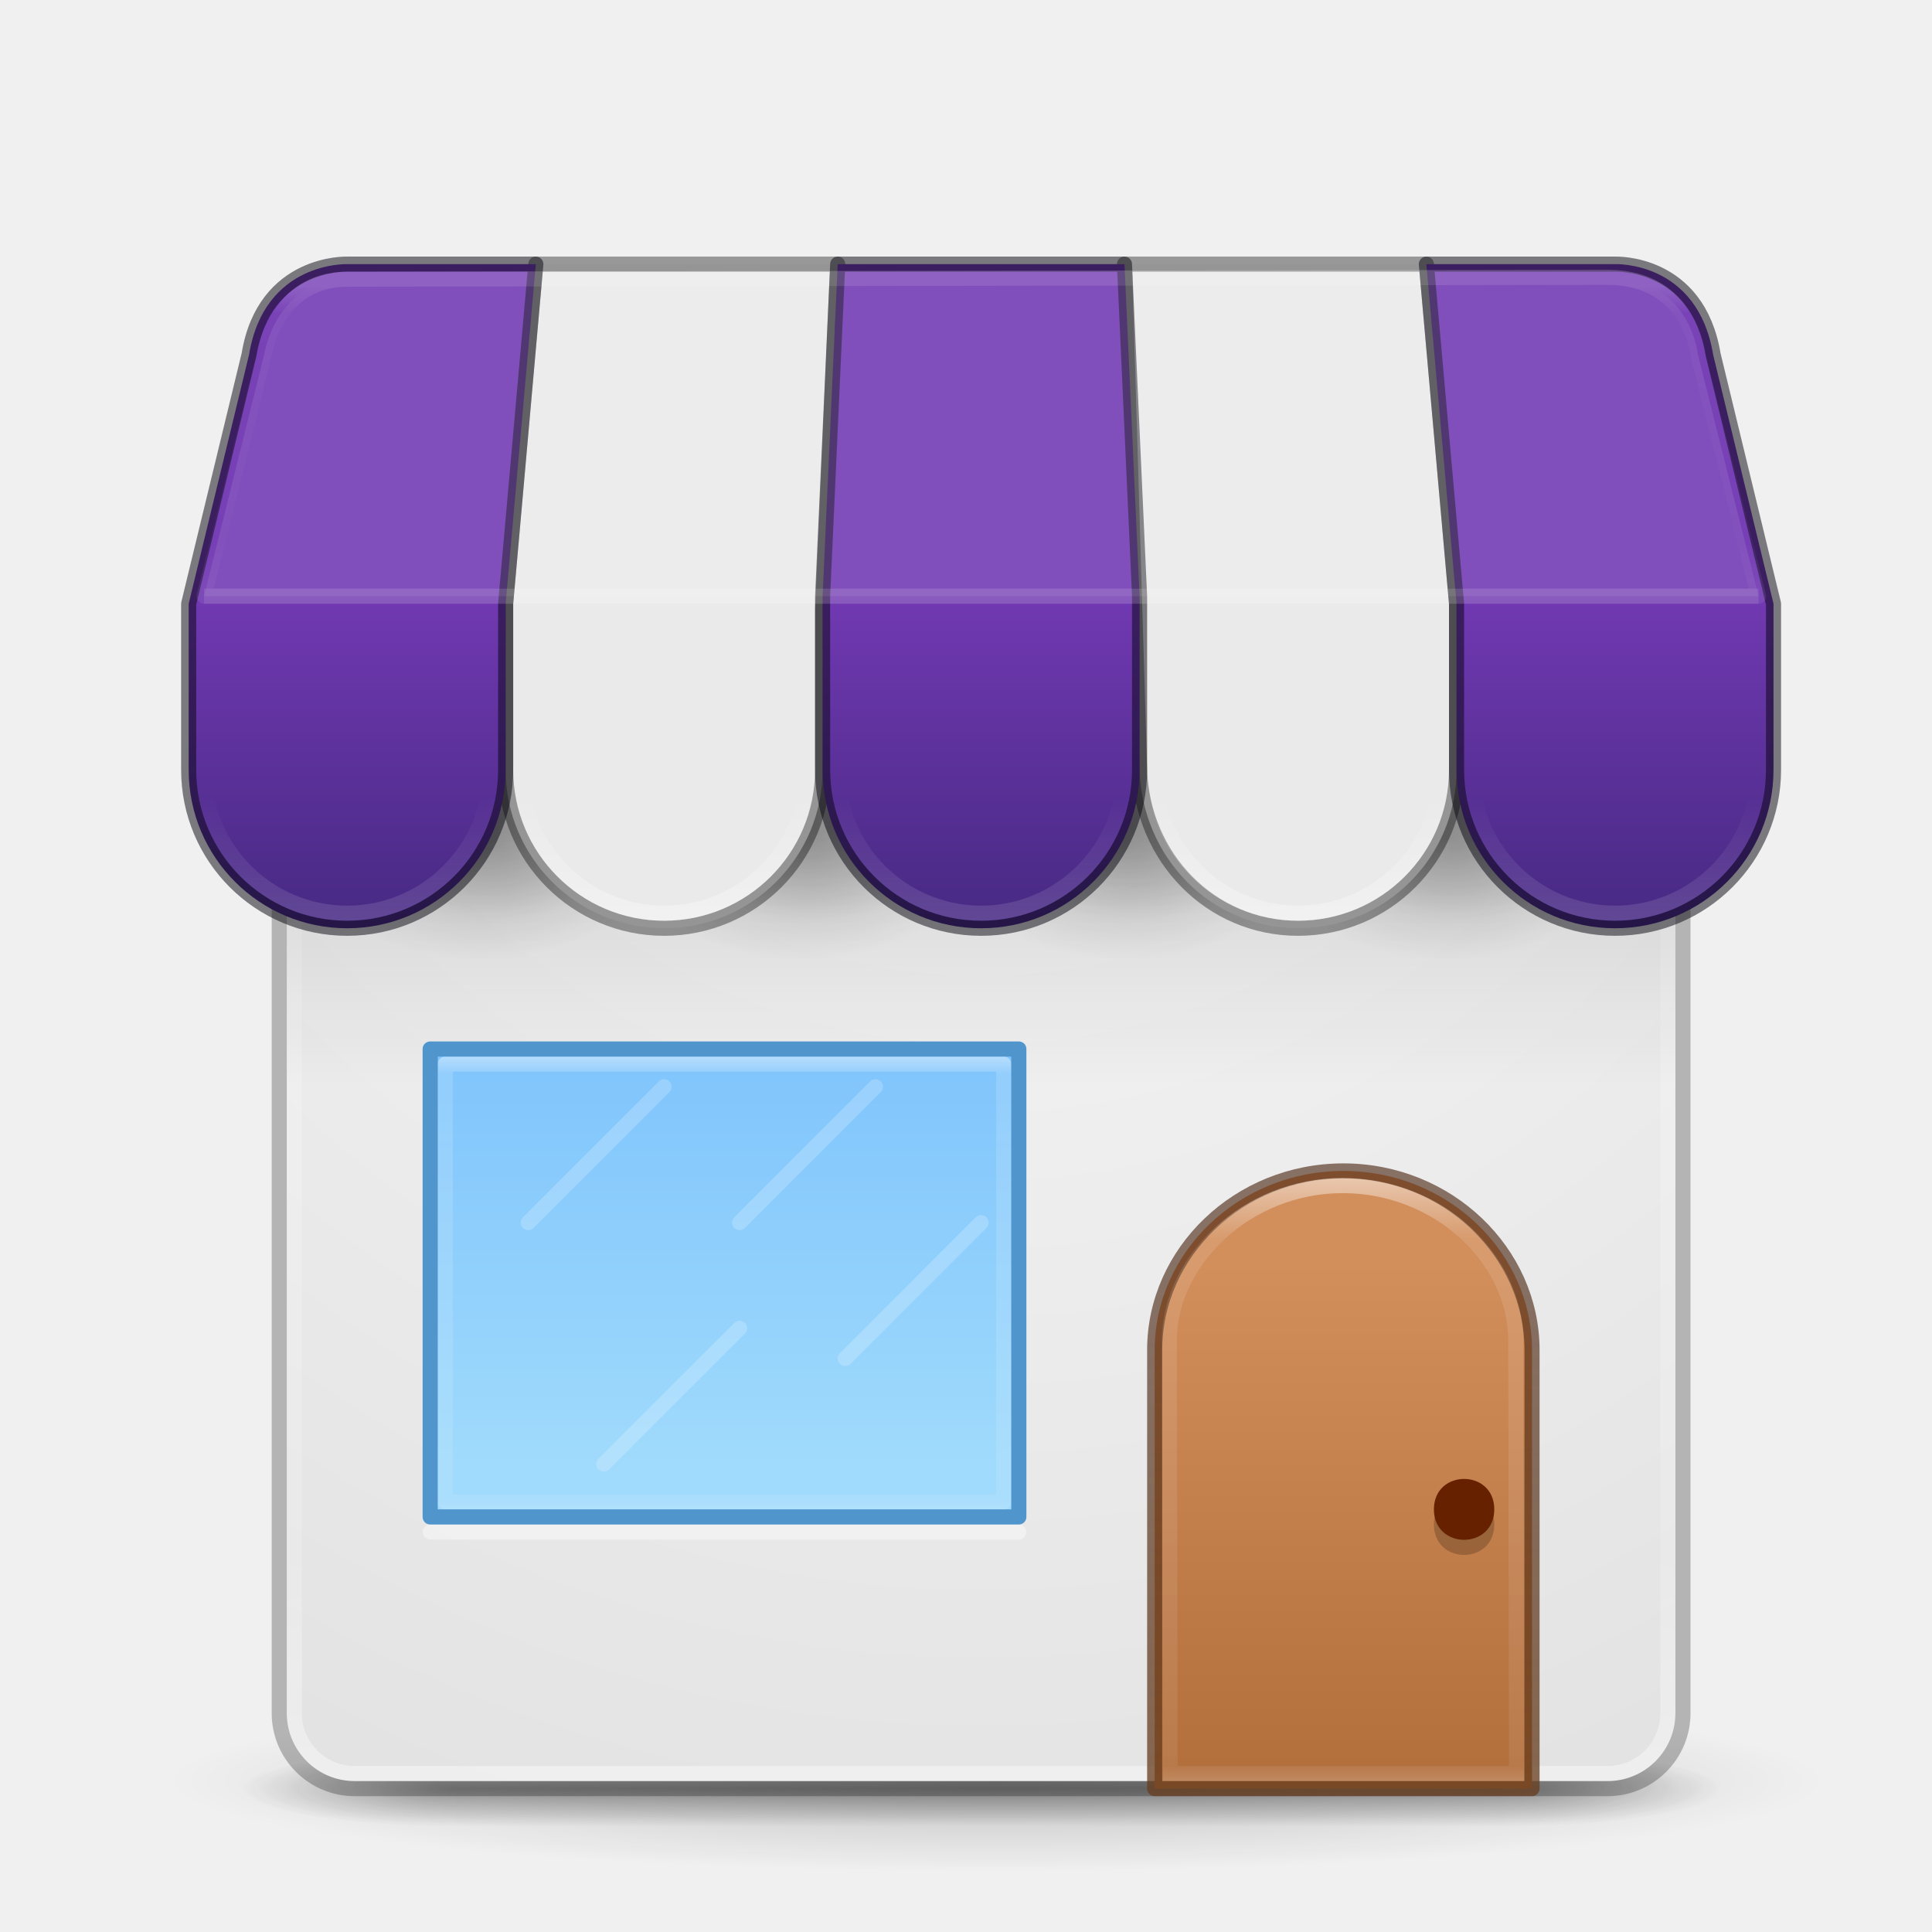
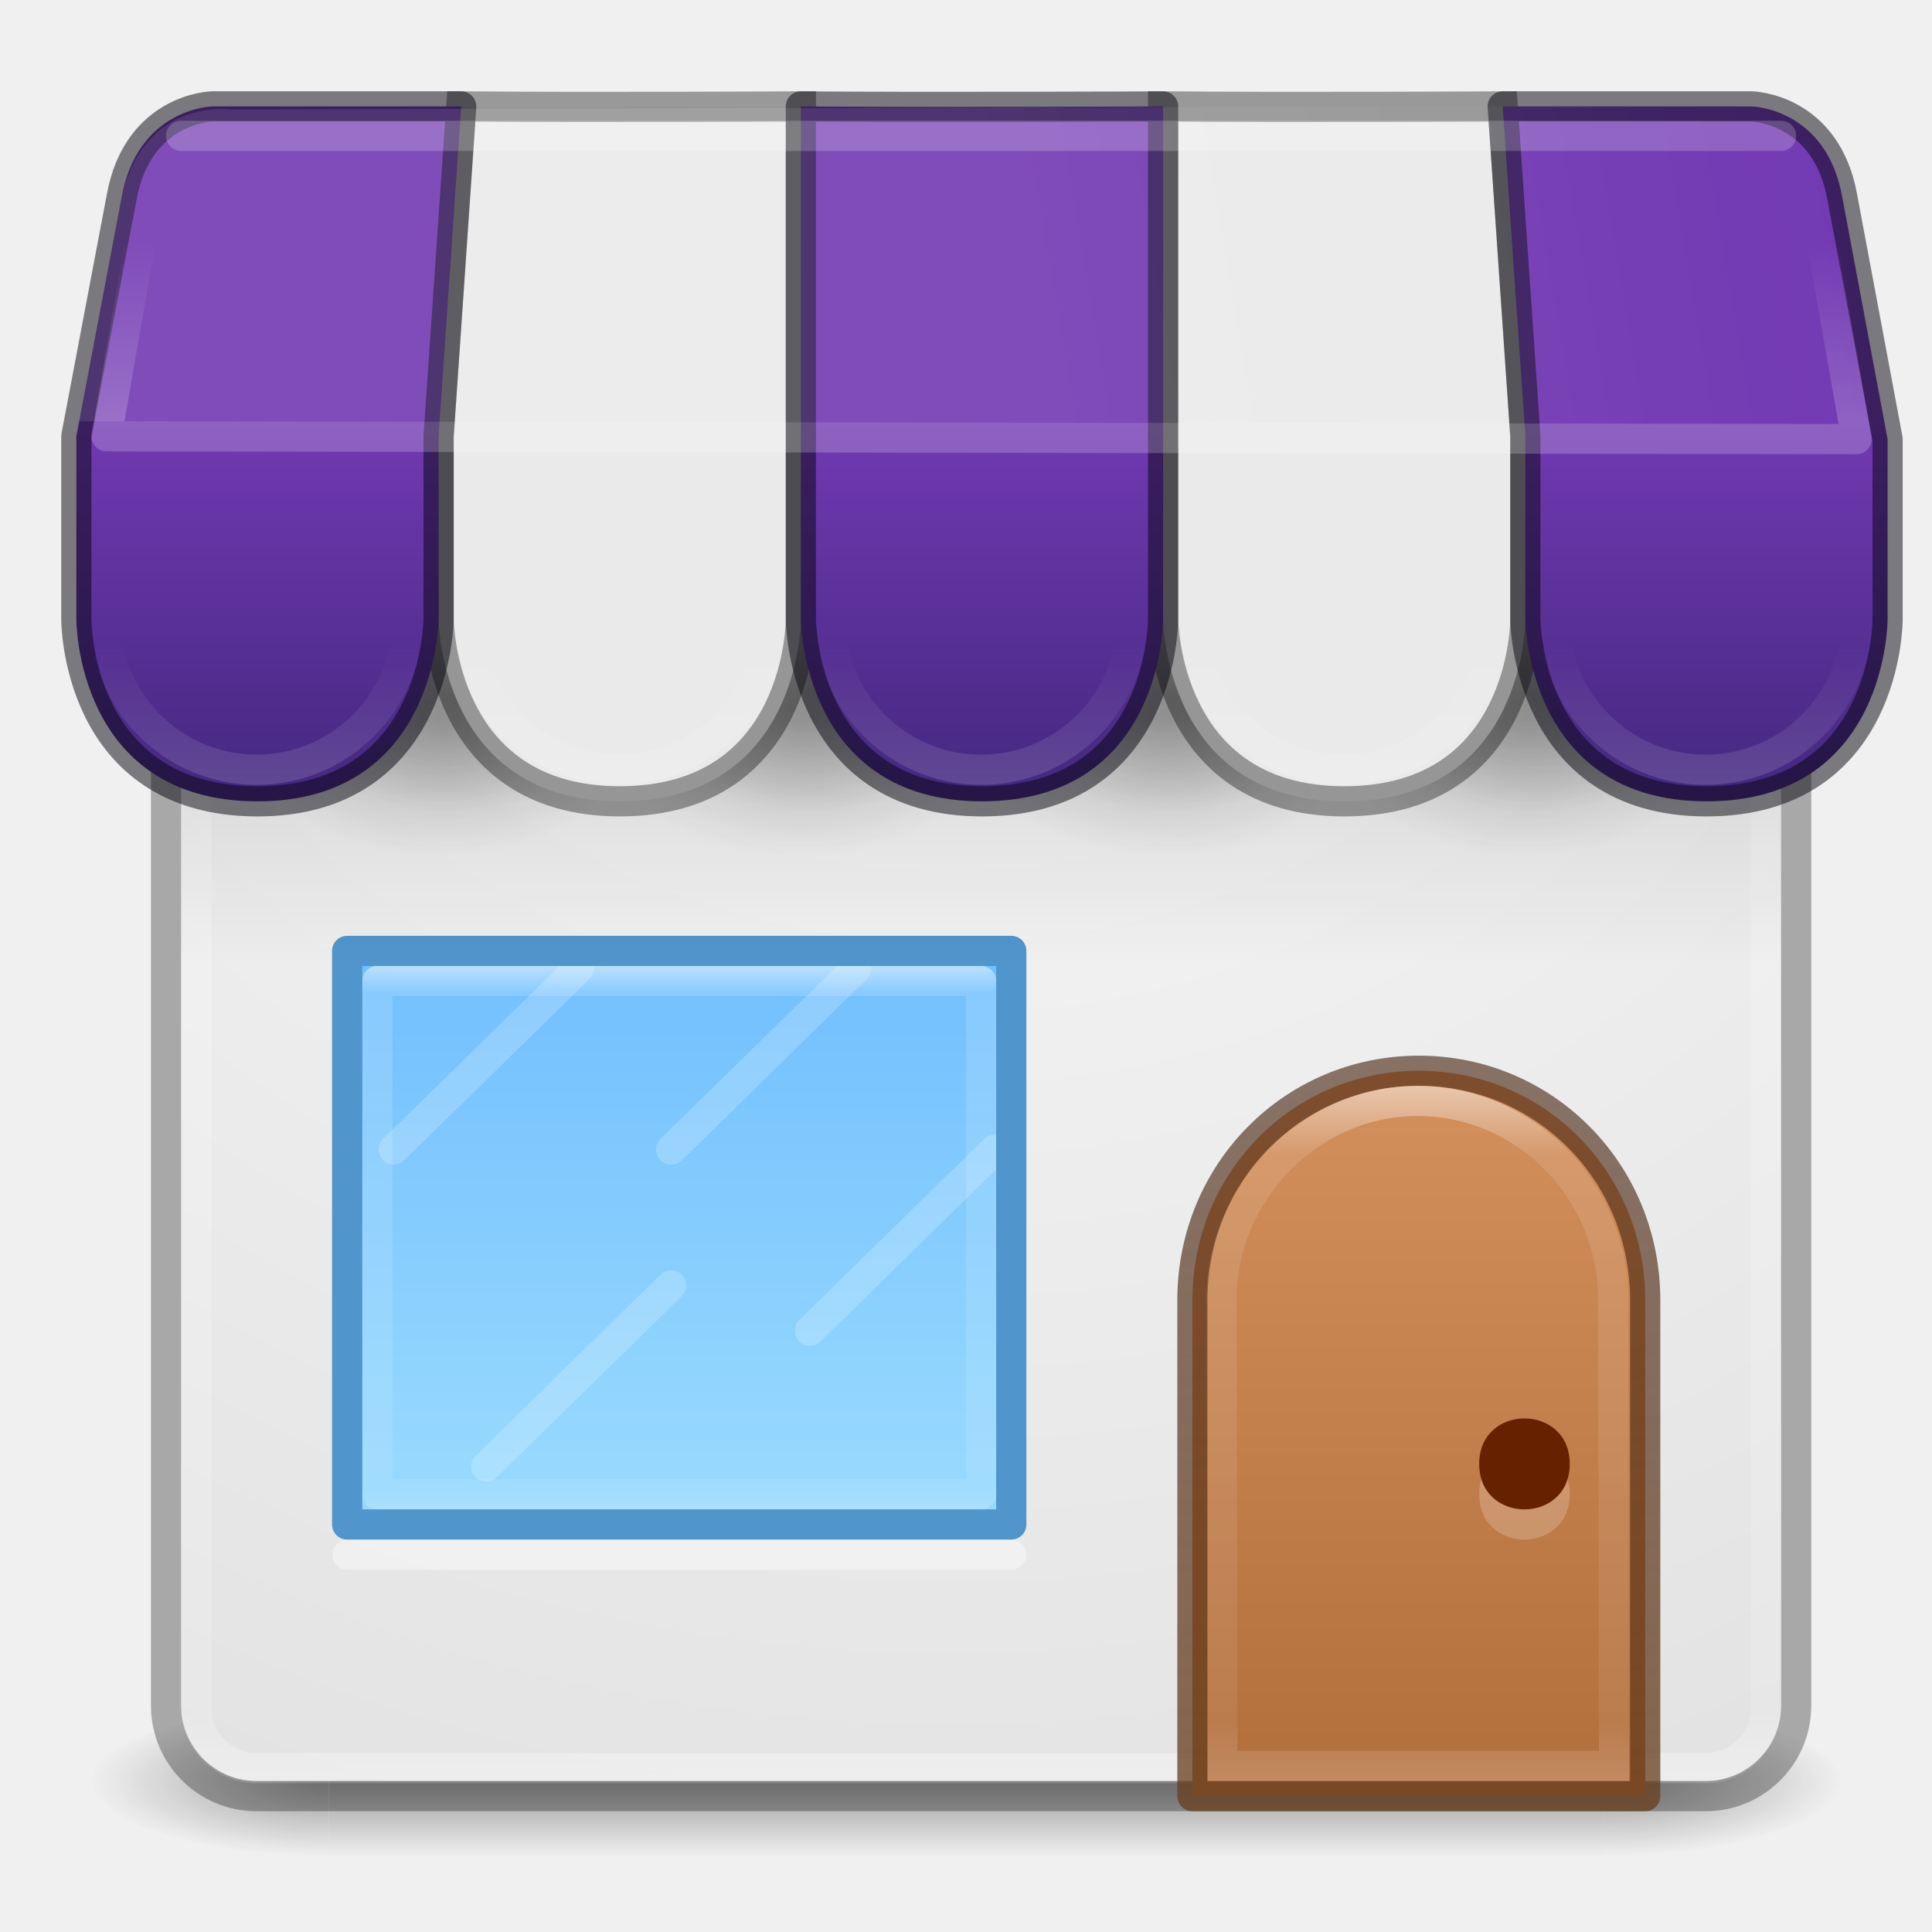
- <svg xmlns="http://www.w3.org/2000/svg" xmlns:xlink="http://www.w3.org/1999/xlink" id="svg4434" height="128" width="128" version="1.1">
-   <defs id="defs4436">
-     <linearGradient id="linearGradient3924">
-       <stop id="stop3926" stop-color="#fff" offset="0" />
-       <stop id="stop3928" stop-color="#fff" stop-opacity=".235" offset=".091" />
-       <stop id="stop3930" stop-color="#fff" stop-opacity=".157" offset="0.85" />
-       <stop id="stop3932" stop-color="#fff" stop-opacity=".392" offset="1" />
+ <svg xmlns="http://www.w3.org/2000/svg" xmlns:xlink="http://www.w3.org/1999/xlink" id="svg4389" height="64" width="64" version="1.1">
+   <defs id="defs4391">
+     <linearGradient id="linearGradient946">
+       <stop style="stop-color:#452981;stop-opacity:1;" offset="0" id="stop940" />
+       <stop id="stop942" offset="0.545" style="stop-color:#7239b3;stop-opacity:1" />
+       <stop style="stop-color:#7239b3;stop-opacity:1" offset="1" id="stop944" />
    </linearGradient>
-     <linearGradient id="linearGradient4097" y2="39.999" gradientUnits="userSpaceOnUse" x2="25.058" gradientTransform="matrix(0.87434,0,0,1,2.664,0)" y1="47.028" x1="25.058">
-       <stop id="stop2895-0" stop-color="#181818" stop-opacity="0" offset="0" />
-       <stop id="stop2897-2" stop-color="#181818" offset=".5" />
-       <stop id="stop2899-6" stop-color="#181818" stop-opacity="0" offset="1" />
+     <linearGradient id="linearGradient8775">
+       <stop id="stop8777" offset="0" />
+       <stop id="stop8779" stop-opacity="0" offset="1" />
    </linearGradient>
-     <linearGradient id="linearGradient3811">
-       <stop id="stop3813" offset="0" />
-       <stop id="stop3815" stop-opacity="0" offset="1" />
+     <linearGradient id="linearGradient3688-166-749">
+       <stop id="stop2883" stop-color="#181818" offset="0" />
+       <stop id="stop2885" stop-color="#181818" stop-opacity="0" offset="1" />
    </linearGradient>
-     <linearGradient id="linearGradient8424">
+     <linearGradient id="linearGradient6572-9-1" y2="230.24" gradientUnits="userSpaceOnUse" x2="633.31" gradientTransform="matrix(6.0005,0,0,6.0034,-3752.2,-1323.2)" y1="226.4" x1="633.31">
+       <stop id="stop6094" stop-color="#fff" offset="0" />
+       <stop id="stop6096" stop-color="#fff" stop-opacity=".235" offset=".1" />
+       <stop id="stop6098" stop-color="#fff" stop-opacity=".157" offset=".918" />
+       <stop id="stop6100" stop-color="#fff" stop-opacity=".392" offset="1" />
+     </linearGradient>
+     <linearGradient id="linearGradient5610-3-8" y2="10" gradientUnits="userSpaceOnUse" x2="8" gradientTransform="matrix(5,0,0,5.1216,6.9999,-14.763)" y1="15" x1="8">
+       <stop id="stop5606-8-2" stop-color="#ae6a37" offset="0" />
+       <stop id="stop5608-5-0" stop-color="#d28e5b" offset="1" />
+     </linearGradient>
+     <linearGradient id="linearGradient5618-5-7" y2="15" gradientUnits="userSpaceOnUse" x2="9" gradientTransform="matrix(5,0,0,5.1216,6.9999,-14.763)" y1="10" x1="9">
+       <stop id="stop5614-2-5" stop-color="#492714" stop-opacity=".625" offset="0" />
+       <stop id="stop5616-0-2" stop-color="#6a3f1f" stop-opacity=".77" offset="1" />
+     </linearGradient>
+     <linearGradient id="linearGradient8537" y2="34" gradientUnits="userSpaceOnUse" x2="23" gradientTransform="matrix(0,1.5455,-1.6154,0,76.923,14.727)" y1="34" x1="11">
+       <stop id="stop3926-9-4-9-6" stop-color="#fff" offset="0" />
+       <stop id="stop3928-9-8-6-5" stop-color="#fff" stop-opacity=".235" offset=".063" />
+       <stop id="stop3930-3-5-1-7" stop-color="#fff" stop-opacity=".157" offset=".951" />
+       <stop id="stop3932-8-0-4-8" stop-color="#fff" stop-opacity=".392" offset="1" />
+     </linearGradient>
+     <radialGradient id="radialGradient8781" xlink:href="#linearGradient8775" gradientUnits="userSpaceOnUse" cy="20" cx="12.5" gradientTransform="matrix(1,0,0,0.66667,0,6.6667)" r="4.5" />
+     <radialGradient id="radialGradient8785" xlink:href="#linearGradient8775" gradientUnits="userSpaceOnUse" cy="20" cx="12.5" gradientTransform="matrix(0.83333,0,0,0.55556,2.3333,8.3889)" r="4.5" />
+     <radialGradient id="radialGradient8797" xlink:href="#linearGradient8775" gradientUnits="userSpaceOnUse" cy="20" cx="12.5" gradientTransform="matrix(1,0,0,0.66667,8,6.6667)" r="4.5" />
+     <radialGradient id="radialGradient8799" xlink:href="#linearGradient8775" gradientUnits="userSpaceOnUse" cy="20" cx="12.5" gradientTransform="matrix(0.83333,0,0,0.55556,10.333,8.3889)" r="4.5" />
+     <radialGradient id="radialGradient8807" xlink:href="#linearGradient8775" gradientUnits="userSpaceOnUse" cy="20" cx="12.5" gradientTransform="matrix(1,0,0,0.66667,16,6.6667)" r="4.5" />
+     <radialGradient id="radialGradient8809" xlink:href="#linearGradient8775" gradientUnits="userSpaceOnUse" cy="20" cx="12.5" gradientTransform="matrix(0.83333,0,0,0.55556,18.333,8.3889)" r="4.5" />
+     <radialGradient id="radialGradient8817" xlink:href="#linearGradient8775" gradientUnits="userSpaceOnUse" cy="20" cx="12.5" gradientTransform="matrix(1,0,0,0.66667,24,6.6667)" r="4.5" />
+     <radialGradient id="radialGradient8819" xlink:href="#linearGradient8775" gradientUnits="userSpaceOnUse" cy="20" cx="12.5" gradientTransform="matrix(0.83333,0,0,0.55556,26.333,8.3889)" r="4.5" />
+     <linearGradient id="linearGradient8827" y2="38" gradientUnits="userSpaceOnUse" x2="20" gradientTransform="matrix(1.5333,0,0,1.4615,-4.0667,-7.2308)" y1="27" x1="20">
+       <stop style="stop-color:#64baff;stop-opacity:1" id="stop8823" stop-color="#6db0de" offset="0" />
+       <stop style="stop-color:#8cd5ff;stop-opacity:1" id="stop8825" stop-color="#a4cae4" offset="1" />
+     </linearGradient>
+     <linearGradient id="linearGradient3647" y2="43" gradientUnits="userSpaceOnUse" x2="24" gradientTransform="matrix(1.4054,0,0,1.3243,-1.2297,2.2875)" y1="5" x1="24">
+       <stop id="stop3926-3" stop-color="#fff" offset="0" />
+       <stop id="stop3928-91" stop-color="#fff" stop-opacity=".235" offset=".063" />
+       <stop id="stop3930-6" stop-color="#fff" stop-opacity=".157" offset=".951" />
+       <stop id="stop3932-6" stop-color="#fff" stop-opacity=".392" offset="1" />
+     </linearGradient>
+     <radialGradient id="radialGradient3651" gradientUnits="userSpaceOnUse" cy="4.342" cx="32" gradientTransform="matrix(1.0239e-8,2.1392,-2.3523,0,41.714,-59.598)" r="27.5">
+       <stop id="stop4634-68-8-0-2-9-1" stop-color="#fafafa" offset="0" />
+       <stop id="stop4636-8-21-7-1-4-9" stop-color="#e1e1e1" offset="1" />
+     </radialGradient>
+     <radialGradient id="radialGradient3337-2-2-5" xlink:href="#linearGradient3688-166-749" gradientUnits="userSpaceOnUse" cy="43.5" cx="4.993" gradientTransform="matrix(2.0038,0,0,1.4,26.721,-17.4)" r="2.5" />
+     <radialGradient id="radialGradient3339-1-4-1" xlink:href="#linearGradient3688-166-749" gradientUnits="userSpaceOnUse" cy="43.5" cx="4.993" gradientTransform="matrix(2.0038,0,0,1.4,-20.012,-104.4)" r="2.5" />
+     <linearGradient id="linearGradient13984-1" y2="39.999" gradientUnits="userSpaceOnUse" x2="25.058" gradientTransform="matrix(0.95477,0,0,1,0.45229,0)" y1="47.028" x1="25.058">
+       <stop id="stop2895" stop-color="#181818" stop-opacity="0" offset="0" />
+       <stop id="stop2897" stop-color="#181818" offset=".5" />
+       <stop id="stop2899" stop-color="#181818" stop-opacity="0" offset="1" />
+     </linearGradient>
+     <linearGradient id="linearGradient38386" y2="33" gradientUnits="userSpaceOnUse" x2="32" gradientTransform="matrix(0.96364,0,0,1,1.1818,-1)" y1="18" x1="32">
+       <stop id="stop38382" offset="0" />
+       <stop id="stop38384" stop-opacity="0" offset="1" />
+     </linearGradient>
+     <linearGradient id="linearGradient38426" y2="18" gradientUnits="userSpaceOnUse" x2="9" gradientTransform="matrix(1.1113 0 0 1.1062 -.96614 -1.5896)" y1="21" x1="9">
      <stop id="stop8426" stop-color="#fff" offset="0" />
      <stop id="stop8428" stop-color="#fff" stop-opacity="0" offset="1" />
    </linearGradient>
-     <linearGradient id="linearGradient8537-6" y2="34" gradientUnits="userSpaceOnUse" x2="23" gradientTransform="matrix(0,2.6364,-2.8462,0,144.77,40.182)" y1="34" x1="11">
-       <stop id="stop3926-9-4-9-6-6" stop-color="#fff" offset="0" />
-       <stop id="stop3928-9-8-6-5-4" stop-color="#fff" stop-opacity=".235" offset=".063" />
-       <stop id="stop3930-3-5-1-7-9" stop-color="#fff" stop-opacity=".157" offset=".951" />
-       <stop id="stop3932-8-0-4-8-5" stop-color="#fff" stop-opacity=".392" offset="1" />
+     <linearGradient id="linearGradient38458" y2="8" gradientUnits="userSpaceOnUse" x2="33" y1="14" x1="33">
+       <stop id="stop38454" stop-color="#fff" offset="0" />
+       <stop id="stop38456" stop-color="#fff" stop-opacity="0" offset="1" />
    </linearGradient>
-     <linearGradient id="linearGradient6572-9-1-0" y2="230.21" gradientUnits="userSpaceOnUse" x2="633.24" gradientTransform="matrix(10.617,0,0,9.1124,-6632.9,-1979.7)" y1="225.82" x1="633.24">
-       <stop id="stop6094-4" stop-color="#fff" offset="0" />
-       <stop id="stop6096-8" stop-color="#fff" stop-opacity=".235" offset=".1" />
-       <stop id="stop6098-7" stop-color="#fff" stop-opacity=".157" offset="0.975" />
-       <stop id="stop6100-1" stop-color="#fff" stop-opacity=".392" offset="1" />
+     <linearGradient id="linearGradient38466" y2="8.773" gradientUnits="userSpaceOnUse" x2="62.436" y1="13.635" x1="33.807">
+       <stop id="stop38462" stop-color="#fff" offset="0" />
+       <stop id="stop38464" stop-color="#fff" stop-opacity="0" offset="1" />
    </linearGradient>
-     <linearGradient id="linearGradient5610-3-8-7" y2="10" gradientUnits="userSpaceOnUse" x2="8" gradientTransform="matrix(8.3334,0,0,7.7738,22.333,5.779403)" y1="15" x1="8">
-       <stop id="stop5606-8-2-2" stop-color="#ae6a37" offset="0" />
-       <stop id="stop5608-5-0-7" stop-color="#d28e5b" offset="1" />
-     </linearGradient>
-     <linearGradient id="linearGradient5618-5-7-2" y2="15" gradientUnits="userSpaceOnUse" x2="9" gradientTransform="matrix(8.3334,0,0,7.7738,22.333,5.779403)" y1="10" x1="9">
-       <stop id="stop5614-2-5-2" stop-color="#492714" stop-opacity=".625" offset="0" />
-       <stop id="stop5616-0-2-6" stop-color="#6a3f1f" stop-opacity=".77" offset="1" />
-     </linearGradient>
-     <linearGradient id="linearGradient8827-1" y2="38" gradientUnits="userSpaceOnUse" x2="20" gradientTransform="matrix(2.6,0,0,2.3846,3.8,6.307703)" y1="27" x1="20">
-       <stop style="stop-color:#64baff;stop-opacity:1" id="stop8823-0" stop-color="#6db0de" offset="0" />
-       <stop style="stop-color:#8cd5ff;stop-opacity:1" id="stop8825-6" stop-color="#a4cae4" offset="1" />
-     </linearGradient>
-     <linearGradient id="linearGradient44483-1" y2="39" xlink:href="#linearGradient3924" gradientUnits="userSpaceOnUse" x2="71" y1="19" x1="71" gradientTransform="translate(0,3.0038318e-6)" />
-     <linearGradient id="linearGradient44241-1" y2="18" xlink:href="#linearGradient8424" gradientUnits="userSpaceOnUse" x2="9" gradientTransform="matrix(3.1667,0,0,3.1667,59.083,-4.416697)" y1="21" x1="9" />
-     <linearGradient id="linearGradient44245-7" y2="18" xlink:href="#linearGradient8424" gradientUnits="userSpaceOnUse" x2="9" gradientTransform="matrix(3.1667,0,0,3.1667,17.083,-4.416697)" y1="21" x1="9" />
-     <linearGradient gradientUnits="userSpaceOnUse" y2="17.1" x2="44.823" y1="62.174" x1="44.823" id="linearGradient918" xlink:href="#linearGradient916" gradientTransform="translate(0,3.0038318e-6)" />
-     <linearGradient id="linearGradient916">
-       <stop id="stop912" offset="0" style="stop-color:#452981;stop-opacity:1;" />
-       <stop style="stop-color:#7239b3;stop-opacity:1" offset="0.514" id="stop928" />
-       <stop id="stop914" offset="1" style="stop-color:#7239b3;stop-opacity:1" />
-     </linearGradient>
-     <radialGradient id="radialGradient8807-7" xlink:href="#linearGradient3811" gradientUnits="userSpaceOnUse" cy="20" cx="12.5" gradientTransform="matrix(1,0,0,0.66667,16,6.6667)" r="4.5" />
-     <radialGradient id="radialGradient8809-5" xlink:href="#linearGradient3811" gradientUnits="userSpaceOnUse" cy="20" cx="12.5" gradientTransform="matrix(0.83333,0,0,0.55556,18.333,8.3889)" r="4.5" />
-     <radialGradient id="radialGradient8797-9" xlink:href="#linearGradient3811" gradientUnits="userSpaceOnUse" cy="20" cx="12.5" gradientTransform="matrix(1,0,0,0.66667,8,6.6667)" r="4.5" />
-     <radialGradient id="radialGradient8799-7" xlink:href="#linearGradient3811" gradientUnits="userSpaceOnUse" cy="20" cx="12.5" gradientTransform="matrix(0.83333,0,0,0.55556,10.333,8.3889)" r="4.5" />
-     <radialGradient id="radialGradient8817-7" xlink:href="#linearGradient3811" gradientUnits="userSpaceOnUse" cy="20" cx="12.5" gradientTransform="matrix(1,0,0,0.66667,24,6.6667)" r="4.5" />
-     <radialGradient id="radialGradient8819-6" xlink:href="#linearGradient3811" gradientUnits="userSpaceOnUse" cy="20" cx="12.5" gradientTransform="matrix(0.83333,0,0,0.55556,26.333,8.3889)" r="4.5" />
-     <radialGradient id="radialGradient8781-7" xlink:href="#linearGradient3811" gradientUnits="userSpaceOnUse" cy="20" cx="12.5" gradientTransform="matrix(1,0,0,0.66667,0,6.6667)" r="4.5" />
-     <radialGradient id="radialGradient8785-3" xlink:href="#linearGradient3811" gradientUnits="userSpaceOnUse" cy="20" cx="12.5" gradientTransform="matrix(0.83333,0,0,0.55556,2.3333,8.3889)" r="4.5" />
-     <linearGradient id="linearGradient38386-6" y2="33" xlink:href="#linearGradient3811" gradientUnits="userSpaceOnUse" x2="32" gradientTransform="matrix(1.6727,0,0,2,10.636,6.000003)" y1="18" x1="32" />
-     <linearGradient id="linearGradient4136-5" y2="42.262" xlink:href="#linearGradient3924" gradientUnits="userSpaceOnUse" x2="24" gradientTransform="matrix(2.4595,0,0,2.5676,5.973,8.380204)" y1="5.591" x1="24" />
-     <radialGradient id="radialGradient3044-6" gradientUnits="userSpaceOnUse" cy="4.342" cx="32" gradientTransform="matrix(1.7133e-8,4.1073,-3.9361,1.7878e-8,82.09,-109.71)" r="27.5">
-       <stop id="stop4634-68-8-0-2-9-4-3" stop-color="#fafafa" offset="0" />
-       <stop id="stop4636-8-21-7-1-4-8-9" stop-color="#e1e1e1" offset="1" />
-     </radialGradient>
-     <radialGradient id="radialGradient4093-4" gradientUnits="userSpaceOnUse" cy="43.5" cx="4.993" gradientTransform="matrix(2.0039,0,0,1.4,25.877,-17.4)" r="2.5">
-       <stop id="stop2883-0-8" stop-color="#181818" offset="0" />
-       <stop id="stop2885-5-1" stop-color="#181818" stop-opacity="0" offset="1" />
-     </radialGradient>
-     <radialGradient id="radialGradient4095-2" gradientUnits="userSpaceOnUse" cy="43.5" cx="4.993" gradientTransform="matrix(2.0038,0,0,1.4,-21.419,-104.4)" r="2.5">
-       <stop id="stop2889-9-9" stop-color="#181818" offset="0" />
-       <stop id="stop2891-4-3" stop-color="#181818" stop-opacity="0" offset="1" />
-     </radialGradient>
-     <radialGradient id="radialGradient4432-8" xlink:href="#linearGradient3811" gradientUnits="userSpaceOnUse" cy="93.468" cx="-4.029" gradientTransform="matrix(1.5564,0,0,0.16979,72.27,102.13)" r="35.338" />
-     <linearGradient y2="18" x2="9" y1="21" x1="9" gradientTransform="matrix(3.1667,0,0,3.1667,-3.9167,-4.416697)" gradientUnits="userSpaceOnUse" id="linearGradient1945" xlink:href="#linearGradient8424" />
+     <linearGradient xlink:href="#linearGradient38426" id="linearGradient3440" gradientUnits="userSpaceOnUse" gradientTransform="matrix(1.1113,0,0,1.1062,-0.96614,-1.5896)" x1="9" y1="21" x2="9" y2="18" />
+     <linearGradient gradientUnits="userSpaceOnUse" y2="4" x2="8.947" y1="26" x1="8.947" id="linearGradient936" xlink:href="#linearGradient946" />
  </defs>
-   <path id="path3041" style="color:#000000;opacity:0.2;fill:url(#radialGradient4432-8)" d="m 121,118 c -0.006,3.313 -24.628,5.999 -55,5.999 -30.372,0 -54.994,-2.686 -55,-5.999 -0.006,-3.314 24.62,-6.001 55,-6.001 30.38,0 55.006,2.687 55,6.001 z" />
-   <g id="g2036" transform="matrix(2.7,0,0,0.55556,1.2,94.891)">
-     <g id="g3712" transform="matrix(1.0526,0,0,1.2857,-1.2632,-13.429)" style="opacity:0.4">
-       <rect id="rect2801" height="7" width="5" y="40" x="35.889" style="fill:url(#radialGradient4093-4)" />
-       <rect id="rect3696" transform="scale(-1)" height="7" width="5" y="-47" x="-11.407" style="fill:url(#radialGradient4095-2)" />
-       <rect id="rect3700" height="7" width="24.482" y="40" x="11.407" style="fill:url(#linearGradient4097)" />
-     </g>
+   <g style="opacity:0.4" transform="matrix(1.579,0,0,0.71429,-4.8948,27.929)" id="g3712-8-2-4-4">
+     <rect style="fill:url(#radialGradient3337-2-2-5)" x="36.733" y="40" width="5" height="7" id="rect2801-5-5-7-9" />
+     <rect style="fill:url(#radialGradient3339-1-4-1)" x="-10" y="-47" width="5" height="7" transform="scale(-1,-1)" id="rect3696-3-0-3-7" />
+     <rect style="fill:url(#linearGradient13984-1)" x="10" y="40" width="26.734" height="7" id="rect3700-5-6-8-4" />
  </g>
-   <path id="rect5505-21-3" style="color:#000000;fill:url(#radialGradient3044-6)" d="m 23.5,22 c -2.493,0 -4.5,2.007 -4.5,4.5 V 113.5 c 0,2.493 2.007,4.5 4.5,4.5 h 83 c 2.493,0 4.5,-2.007 4.5,-4.5 V 26.5 c 0,-2.493 -2.007,-4.5 -4.5,-4.5 z m 5,47.5 h 39 V 100.5 h -39 z" />
-   <rect id="rect6741-7" rx="4" ry="4" height="95" width="91" y="22.502" x="19.5" style="fill:none;stroke:url(#linearGradient4136-5);stroke-linecap:round;stroke-linejoin:round" />
-   <rect id="rect5505-21-3-1" style="color:#000000;opacity:0.25;fill:none;stroke:#000000" rx="5" ry="5" height="97" width="93" y="21.502" x="18.5" />
-   <rect id="rect38378" rx="0" ry="0" height="32" width="92" y="40" x="19" style="opacity:0.2;fill:url(#linearGradient38386-6)" />
-   <g id="g11938" transform="matrix(2.6667,0,0,2.6781,-1.4959,2.010603)" style="fill-rule:evenodd;stroke-width:0.374">
-     <ellipse id="ellipse8803" style="color:#000000;opacity:0.2;isolation:auto;mix-blend-mode:normal;solid-color:#000000;fill:url(#radialGradient8807-7);color-rendering:auto;image-rendering:auto;shape-rendering:auto" rx="4.5" ry="3" cy="20" cx="28.5" />
-     <ellipse id="ellipse8805" style="color:#000000;opacity:0.2;isolation:auto;mix-blend-mode:normal;solid-color:#000000;fill:url(#radialGradient8809-5);color-rendering:auto;image-rendering:auto;shape-rendering:auto" rx="3.75" ry="2.5" cy="19.5" cx="28.75" />
-     <ellipse id="ellipse8793" style="color:#000000;opacity:0.2;isolation:auto;mix-blend-mode:normal;solid-color:#000000;fill:url(#radialGradient8797-9);color-rendering:auto;image-rendering:auto;shape-rendering:auto" rx="4.5" ry="3" cy="20" cx="20.5" />
-     <ellipse id="ellipse8795" style="color:#000000;opacity:0.2;isolation:auto;mix-blend-mode:normal;solid-color:#000000;fill:url(#radialGradient8799-7);color-rendering:auto;image-rendering:auto;shape-rendering:auto" rx="3.75" ry="2.5" cy="19.5" cx="20.75" />
-     <ellipse id="ellipse8813" style="color:#000000;opacity:0.2;isolation:auto;mix-blend-mode:normal;solid-color:#000000;fill:url(#radialGradient8817-7);color-rendering:auto;image-rendering:auto;shape-rendering:auto" rx="4.5" ry="3" cy="20" cx="36.5" />
-     <ellipse id="ellipse8815" style="color:#000000;opacity:0.2;isolation:auto;mix-blend-mode:normal;solid-color:#000000;fill:url(#radialGradient8819-6);color-rendering:auto;image-rendering:auto;shape-rendering:auto" rx="3.75" ry="2.5" cy="19.5" cx="36.75" />
-     <ellipse id="path8763" style="color:#000000;opacity:0.2;isolation:auto;mix-blend-mode:normal;solid-color:#000000;fill:url(#radialGradient8781-7);color-rendering:auto;image-rendering:auto;shape-rendering:auto" rx="4.5" ry="3" cy="20" cx="12.5" />
-     <ellipse id="ellipse8783" style="color:#000000;opacity:0.2;isolation:auto;mix-blend-mode:normal;solid-color:#000000;fill:url(#radialGradient8785-3);color-rendering:auto;image-rendering:auto;shape-rendering:auto" rx="3.75" ry="2.5" cy="19.5" cx="12.75" />
+   <path d="m 8.51,9 c -1.385,0 -2.5,1.115 -2.5,2.5 l 0,45 c 0,1.385 1.115,2.5 2.5,2.5 l 47.98,0 c 1.385,0 2.5,-1.115 2.5,-2.5 l 0,-45 c 0,-1.385 -1.115,-2.5 -2.5,-2.5 z m 2.99,22.5 22,0 0,19 -22,-10e-7 z" style="color:#000000;fill:url(#radialGradient3651)" id="rect5505-21-3-8-5-2" />
+   <rect style="fill:none;stroke:url(#linearGradient3647);stroke-linecap:round;stroke-linejoin:round" x="6.5" y="9.571" width="52" height="49" ry="2" rx="2" id="rect6741-5-0-2-3" />
+   <rect x="5.5" y="8.5" width="54" height="51" ry="3" rx="3" style="color:#000000;opacity:0.3;fill:none;stroke:#000000" id="rect5505-21-3-8-9-1-1" />
+   <path d="m 11.5,31.5 22,0 0,19 -22,0 z" style="color:#000000;opacity:0.9;isolation:auto;mix-blend-mode:normal;solid-color:#000000;fill:url(#linearGradient8827);fill-rule:evenodd;color-rendering:auto;image-rendering:auto;shape-rendering:auto" id="rect8516" />
+   <path style="opacity:0.2;fill:none;stroke:#ffffff;stroke-width:1px;stroke-linecap:round" d="m 13.04,38.081 6.128,-6" id="path8523" />
+   <path style="opacity:0.2;fill:none;stroke:#ffffff;stroke-width:1px;stroke-linecap:round" d="m 16.104,48.581 6.128,-6" id="path8525" />
+   <path style="opacity:0.2;fill:none;stroke:#ffffff;stroke-width:1px;stroke-linecap:round" d="m 22.233,38.081 6.128,-6" id="path8527" />
+   <path d="m 47,35.47 c -4.155,0 -7.5,3.349 -7.5,7.605 l 0,16.424 15,0 0,-16.424 C 54.5,38.819 51.155,35.47 47,35.47 Z" style="color:#000000;fill:url(#linearGradient5610-3-8);stroke:url(#linearGradient5618-5-7);stroke-linejoin:round" id="rect5583-1" />
+   <path d="m 46.954,36.47 c -3.593,0 -6.492,3.081 -6.485,6.55 l 0.029,15.48 12.97,0 -0.029,-15.48 c -0.007,-3.563 -2.892,-6.55 -6.485,-6.55 z" style="color:#000000;opacity:0.5;fill:none;stroke:url(#linearGradient6572-9-1)" id="rect5583-1-7" />
+   <path d="m 52,49.494 c 0,2.009 -3,2.009 -3,0 0,-2.009 3,-2.009 3,0 z" style="color:#000000;opacity:0.2;fill:#ffffff" id="path38348" />
+   <path d="m 52,48.494 c 0,2.009 -3,2.009 -3,0 0,-2.009 3,-2.009 3,0 z" style="color:#000000;fill:#662200" id="path5620-8" />
+   <path d="m 32.5,32.5 0,17 -20,0 0,-17 z" style="color:#000000;isolation:auto;mix-blend-mode:normal;solid-color:#000000;fill:none;stroke:url(#linearGradient8537);stroke-linecap:round;stroke-linejoin:round;stroke-opacity:0.625;color-rendering:auto;image-rendering:auto;shape-rendering:auto" id="rect8529" />
+   <path style="opacity:0.4;fill:none;stroke:#ffffff;stroke-width:1px;stroke-linecap:round" d="m 11.511,51.5 21.986,0" id="path8539" />
+   <path style="opacity:0.2;fill:none;stroke:#ffffff;stroke-width:1px;stroke-linecap:round" d="m 26.829,44.081 6.128,-6" id="path8592" />
+   <path d="m 11.5,31.5 22,0 0,19 -22,0 z" style="color:#000000;isolation:auto;mix-blend-mode:normal;solid-color:#000000;fill:none;stroke:#64baff;stroke-linecap:round;stroke-linejoin:round;color-rendering:auto;image-rendering:auto;shape-rendering:auto" id="path11916" />
+   <rect style="opacity:0.2;fill:url(#linearGradient38386)" x="6" y="16" width="53" height="16" ry="0" rx="0" id="rect38378" />
+   <g style="fill-rule:evenodd;stroke-width:0.665" transform="matrix(1.5,0,0,1.5063,-4.2204,-6.266)" id="g11938">
+     <ellipse cx="28.5" cy="20" ry="3" rx="4.5" style="color:#000000;opacity:0.2;isolation:auto;mix-blend-mode:normal;solid-color:#000000;fill:url(#radialGradient8807);color-rendering:auto;image-rendering:auto;shape-rendering:auto" id="ellipse8803" />
+     <ellipse cx="28.75" cy="19.5" ry="2.5" rx="3.75" style="color:#000000;opacity:0.2;isolation:auto;mix-blend-mode:normal;solid-color:#000000;fill:url(#radialGradient8809);color-rendering:auto;image-rendering:auto;shape-rendering:auto" id="ellipse8805" />
+     <ellipse cx="20.5" cy="20" ry="3" rx="4.5" style="color:#000000;opacity:0.2;isolation:auto;mix-blend-mode:normal;solid-color:#000000;fill:url(#radialGradient8797);color-rendering:auto;image-rendering:auto;shape-rendering:auto" id="ellipse8793" />
+     <ellipse cx="20.75" cy="19.5" ry="2.5" rx="3.75" style="color:#000000;opacity:0.2;isolation:auto;mix-blend-mode:normal;solid-color:#000000;fill:url(#radialGradient8799);color-rendering:auto;image-rendering:auto;shape-rendering:auto" id="ellipse8795" />
+     <ellipse cx="36.5" cy="20" ry="3" rx="4.5" style="color:#000000;opacity:0.2;isolation:auto;mix-blend-mode:normal;solid-color:#000000;fill:url(#radialGradient8817);color-rendering:auto;image-rendering:auto;shape-rendering:auto" id="ellipse8813" />
+     <ellipse cx="36.75" cy="19.5" ry="2.5" rx="3.75" style="color:#000000;opacity:0.2;isolation:auto;mix-blend-mode:normal;solid-color:#000000;fill:url(#radialGradient8819);color-rendering:auto;image-rendering:auto;shape-rendering:auto" id="ellipse8815" />
+     <ellipse cx="12.5" cy="20" ry="3" rx="4.5" style="color:#000000;opacity:0.2;isolation:auto;mix-blend-mode:normal;solid-color:#000000;fill:url(#radialGradient8781);color-rendering:auto;image-rendering:auto;shape-rendering:auto" id="path8763" />
+     <ellipse cx="12.75" cy="19.5" ry="2.5" rx="3.75" style="color:#000000;opacity:0.2;isolation:auto;mix-blend-mode:normal;solid-color:#000000;fill:url(#radialGradient8785);color-rendering:auto;image-rendering:auto;shape-rendering:auto" id="ellipse8783" />
  </g>
-   <path id="path44114" d="m 74.5,17.5 1,33.5 c 0.173,5.796 4.701,10.5 10.5,10.5 5.799,0 10.5,-4.701 10.5,-10.5 v -11 l -2,-22.5 z" style="fill:#eaeaea;stroke:#000000;stroke-linecap:round;stroke-linejoin:round;stroke-dashoffset:20;stroke-opacity:0.365" />
-   <path id="path44118" d="m 35.5,17.5 -2,22.5 v 11 c 0,5.799 4.701,10.5 10.5,10.5 5.799,0 10.5,-4.701 10.5,-10.5 v -10.625 l 1,-22.875 z" style="fill:#eaeaea;stroke:#000000;stroke-linecap:round;stroke-linejoin:round;stroke-dashoffset:20;stroke-opacity:0.365" />
-   <path id="path44122" style="color:#000000;clip-rule:nonzero;display:inline;overflow:visible;visibility:visible;opacity:1;isolation:auto;mix-blend-mode:normal;color-interpolation:sRGB;color-interpolation-filters:linearRGB;solid-color:#000000;solid-opacity:1;fill:url(#linearGradient918);fill-opacity:1;fill-rule:nonzero;stroke:#05020d;stroke-width:1;stroke-linecap:round;stroke-linejoin:round;stroke-miterlimit:4;stroke-dasharray:none;stroke-dashoffset:20;stroke-opacity:0.498;color-rendering:auto;image-rendering:auto;shape-rendering:auto;text-rendering:auto;enable-background:accumulate" d="m 113.5,23.5 4,16.5 v 11 c 0,5.799 -4.701,10.5 -10.5,10.5 -5.799,0 -10.5,-4.701 -10.5,-10.5 v -11 l -2,-22.5 H 107 c 0,0 5.471,-0.24 6.5,6 z m -97,0 -4,16.5 v 11 c 0,5.799 4.701,10.5 10.5,10.5 5.799,0 10.5,-4.701 10.5,-10.5 v -11 l 2,-22.5 H 23 c 0,0 -5.482,-0.207 -6.5,6 z m 39,-6 -1,22 v 11.5 c 0,5.799 4.701,10.5 10.5,10.5 5.799,0 10.5,-4.701 10.5,-10.5 v -11.5 l -1,-22 z" />
-   <circle id="path8406" style="color:#000000;opacity:0.4;isolation:auto;mix-blend-mode:normal;solid-color:#000000;fill:none;stroke:url(#linearGradient1945);stroke-linecap:round;stroke-linejoin:round;stroke-opacity:0.392;color-rendering:auto;image-rendering:auto;shape-rendering:auto" cy="51" cx="23" r="9.5" />
-   <circle id="use44199" style="color:#000000;isolation:auto;mix-blend-mode:normal;solid-color:#000000;fill:none;stroke:url(#linearGradient44245-7);stroke-linecap:round;stroke-linejoin:round;stroke-opacity:0.392;color-rendering:auto;image-rendering:auto;shape-rendering:auto" cy="51" cx="44" r="9.5" />
-   <use id="use44201" xlink:href="#path8406" transform="translate(42)" height="100%" width="100%" y="0" x="0" />
-   <circle id="use44203" style="color:#000000;isolation:auto;mix-blend-mode:normal;solid-color:#000000;fill:none;stroke:url(#linearGradient44241-1);stroke-linecap:round;stroke-linejoin:round;stroke-opacity:0.392;color-rendering:auto;image-rendering:auto;shape-rendering:auto" cy="51" cx="86" r="9.5" />
-   <use id="use44205" xlink:href="#path8406" transform="translate(84)" height="100%" width="100%" y="0" x="0" />
-   <path id="path33635" d="m 17.5,23.5 -3.982,16 h 102.99 l -4.013,-16 c 0,0 -0.5,-5.062 -5.875,-5.125 l -83.62,0.125 c -4.75,0 -5.5,5 -5.5,5 z" style="opacity:0.2;fill:#ffffff;fill-opacity:0.542;fill-rule:evenodd;stroke:url(#linearGradient44483-1);stroke-width:1px;stroke-linejoin:round" />
-   <path id="rect8516" style="color:#000000;opacity:0.8;isolation:auto;mix-blend-mode:normal;solid-color:#000000;fill:url(#linearGradient8827-1);fill-rule:evenodd;color-rendering:auto;image-rendering:auto;shape-rendering:auto" d="m 28.5,69.5 h 39 V 100.5 h -39 z" />
-   <path id="path8523" d="m 35,81 9,-9" style="opacity:0.2;fill:none;stroke:#ffffff;stroke-width:1px;stroke-linecap:round" />
-   <path id="path8525" d="m 40,97 9,-9" style="opacity:0.2;fill:none;stroke:#ffffff;stroke-width:1px;stroke-linecap:round" />
-   <path id="path8527" d="m 49,81 9,-9" style="opacity:0.2;fill:none;stroke:#ffffff;stroke-width:1px;stroke-linecap:round" />
-   <path id="rect5583-1" style="color:#000000;fill:url(#linearGradient5610-3-8-7);stroke:url(#linearGradient5618-5-7-2);stroke-linejoin:round" d="m 89,77.577 c -6.925,0 -12.5,5.401 -12.5,11.861 V 118.5 h 25 V 89.438 c 0,-6.46 -5.575,-11.861 -12.5,-11.861 z" />
-   <path id="rect5583-1-7" style="color:#000000;opacity:0.5;fill:none;stroke:url(#linearGradient6572-9-1-0)" d="m 88.948,78.549 c -6.357,0 -11.483,4.994 -11.474,10.259 L 77.525,117.5 h 22.948 l -0.051,-28.692 c -0.01,-5.408 -5.117,-10.259 -11.474,-10.259 z" />
-   <path id="path44423" style="color:#000000;opacity:0.2" d="m 99,101 c 0,2.69 -4,2.69 -4,0 0,-2.69 4,-2.69 4,0 z" />
-   <path id="path5620-8" style="color:#000000;fill:#662200" d="m 99,100 c 0,2.69 -4,2.69 -4,0 0,-2.69 4,-2.69 4,0 z" />
-   <path id="rect8529" style="color:#000000;isolation:auto;mix-blend-mode:normal;solid-color:#000000;fill:none;stroke:url(#linearGradient8537-6);stroke-linecap:round;stroke-linejoin:round;stroke-opacity:0.625;color-rendering:auto;image-rendering:auto;shape-rendering:auto" d="m 66.5,70.5 v 29 h -37 v -29 z" />
-   <path id="path8539" d="M 28.507,101.5 H 67.493" style="opacity:0.4;fill:none;stroke:#ffffff;stroke-width:1px;stroke-linecap:round" />
-   <path id="path8592" d="m 56,90 9,-9" style="opacity:0.2;fill:none;stroke:#ffffff;stroke-width:1px;stroke-linecap:round" />
-   <path id="path11916" style="color:#000000;isolation:auto;mix-blend-mode:normal;solid-color:#000000;fill:none;stroke:#64baff;stroke-linecap:round;stroke-linejoin:round;color-rendering:auto;image-rendering:auto;shape-rendering:auto" d="m 28.5,69.5 h 39 V 100.5 h -39 z" />
-   <path id="path44485" d="m 13.518,39.5 h 102.99" style="opacity:0.1;fill:none;stroke:#ffffff;stroke-width:1px" />
-   <path d="m 28.5,69.5 h 39 V 100.5 h -39 z" style="color:#000000;opacity:0.2;isolation:auto;mix-blend-mode:normal;solid-color:#000000;fill:none;stroke:#000000;stroke-linecap:round;stroke-linejoin:round;stroke-opacity:1;color-rendering:auto;image-rendering:auto;shape-rendering:auto" id="path3432" />
+   <path style="fill:#eaeaea;fill-rule:evenodd;stroke:#000000;stroke-width:1px;stroke-opacity:0.363" d="m 49.78,3.525 0.75,10.928 0,6.061 c 0,0 0.026,6.031 -6,6.031 -5.974,0 -6,-6.031 -6,-6.031 l 0,-16.989 c 4.332,0.039 11.25,0 11.25,0 z" id="path8461" />
+   <path style="fill:#eaeaea;fill-rule:evenodd;stroke:#000000;stroke-width:1px;stroke-opacity:0.363" d="m 26.53,3.525 0,16.989 c 0,0 0.026,6.031 -6,6.031 -5.974,0 -6,-6.031 -6,-6.031 l 0,-6.061 0.75,-10.928 c 4.332,0.039 11.25,0 11.25,0 z" id="path8431" />
+   <path style="fill:url(#linearGradient936);fill-rule:nonzero;stroke:#05020d;stroke-width:1;stroke-opacity:0.498;color:#000000;clip-rule:nonzero;display:inline;overflow:visible;visibility:visible;opacity:1;isolation:auto;mix-blend-mode:normal;color-interpolation:sRGB;color-interpolation-filters:linearRGB;solid-color:#000000;solid-opacity:1;fill-opacity:1;stroke-linecap:round;stroke-linejoin:round;stroke-miterlimit:4;stroke-dasharray:none;stroke-dashoffset:20;filter-blend-mode:normal;filter-gaussianBlur-deviation:0;color-rendering:auto;image-rendering:auto;shape-rendering:auto;text-rendering:auto;enable-background:accumulate" d="M 7.029 3.525 C 7.029 3.525 4.566 3.573 4.029 6.537 L 2.529 14.453 L 2.529 20.514 C 2.529 20.514 2.503 26.545 8.529 26.545 C 14.503 26.545 14.529 20.514 14.529 20.514 L 14.529 14.453 L 15.279 3.525 L 7.029 3.525 z M 26.529 3.525 L 26.529 20.514 C 26.529 20.514 26.555 26.545 32.529 26.545 C 38.556 26.545 38.529 20.514 38.529 20.514 L 38.529 3.525 C 38.529 3.525 30.862 3.564 26.529 3.525 z M 49.779 3.525 L 50.529 14.453 L 50.529 20.514 C 50.529 20.514 50.555 26.545 56.529 26.545 C 62.556 26.545 62.529 20.514 62.529 20.514 L 62.529 14.547 L 61.029 6.537 C 60.498 3.572 58.029 3.525 58.029 3.525 L 49.779 3.525 z " id="path8361" />
+   <g style="stroke-width:0.665" transform="matrix(1.5,0,0,1.5063,-4.2204,-6.266)" id="g11931">
+     <ellipse cx="8.48" cy="17.769" ry="3.319" rx="3.334" style="color:#000000;opacity:0.4;isolation:auto;mix-blend-mode:normal;solid-color:#000000;fill:none;stroke:url(#linearGradient3440);stroke-width:0.665;stroke-linecap:round;stroke-linejoin:round;stroke-opacity:0.392;color-rendering:auto;image-rendering:auto;shape-rendering:auto" id="path8406" />
+     <use x="0" y="0" width="100%" height="100%" transform="translate(8,0)" xlink:href="#path8406" id="use33625" />
+     <use x="0" y="0" width="100%" height="100%" transform="translate(16,0)" xlink:href="#path8406" id="use33627" />
+     <use x="0" y="0" width="100%" height="100%" transform="translate(24,0)" xlink:href="#path8406" id="use33629" />
+     <use x="0" y="0" width="100%" height="100%" transform="translate(32,0)" xlink:href="#path8406" id="use33631" />
+   </g>
+   <path style="opacity:0.1;fill:url(#linearGradient38466);fill-rule:evenodd" d="m 58.125,3.5 -50.5,0.125 c 0,0 -2.846,-0.4 -3.596,2.912 l -1.406,7.416 59.813,0.094 -1.406,-7.51 c -0.438,-2.812 -2.905,-3.037 -2.905,-3.037 z" id="path33633" />
+   <path style="opacity:0.2;fill:none;stroke:url(#linearGradient38458);stroke-width:1px;stroke-linejoin:round" d="M 5,6 3.53,14.453 61.5,14.547 60,6" id="path33635" />
+   <path style="opacity:0.2;fill:none;stroke:#ffffff;stroke-width:1px;stroke-linecap:round" d="m 6,4.5 53,0" id="path38357" />
+   <path id="path3434" style="color:#000000;isolation:auto;mix-blend-mode:normal;solid-color:#000000;fill:none;stroke:#000000;stroke-linecap:round;stroke-linejoin:round;color-rendering:auto;image-rendering:auto;shape-rendering:auto;stroke-opacity:1;opacity:0.2" d="m 11.5,31.5 22,0 0,19 -22,0 z" />
</svg>
